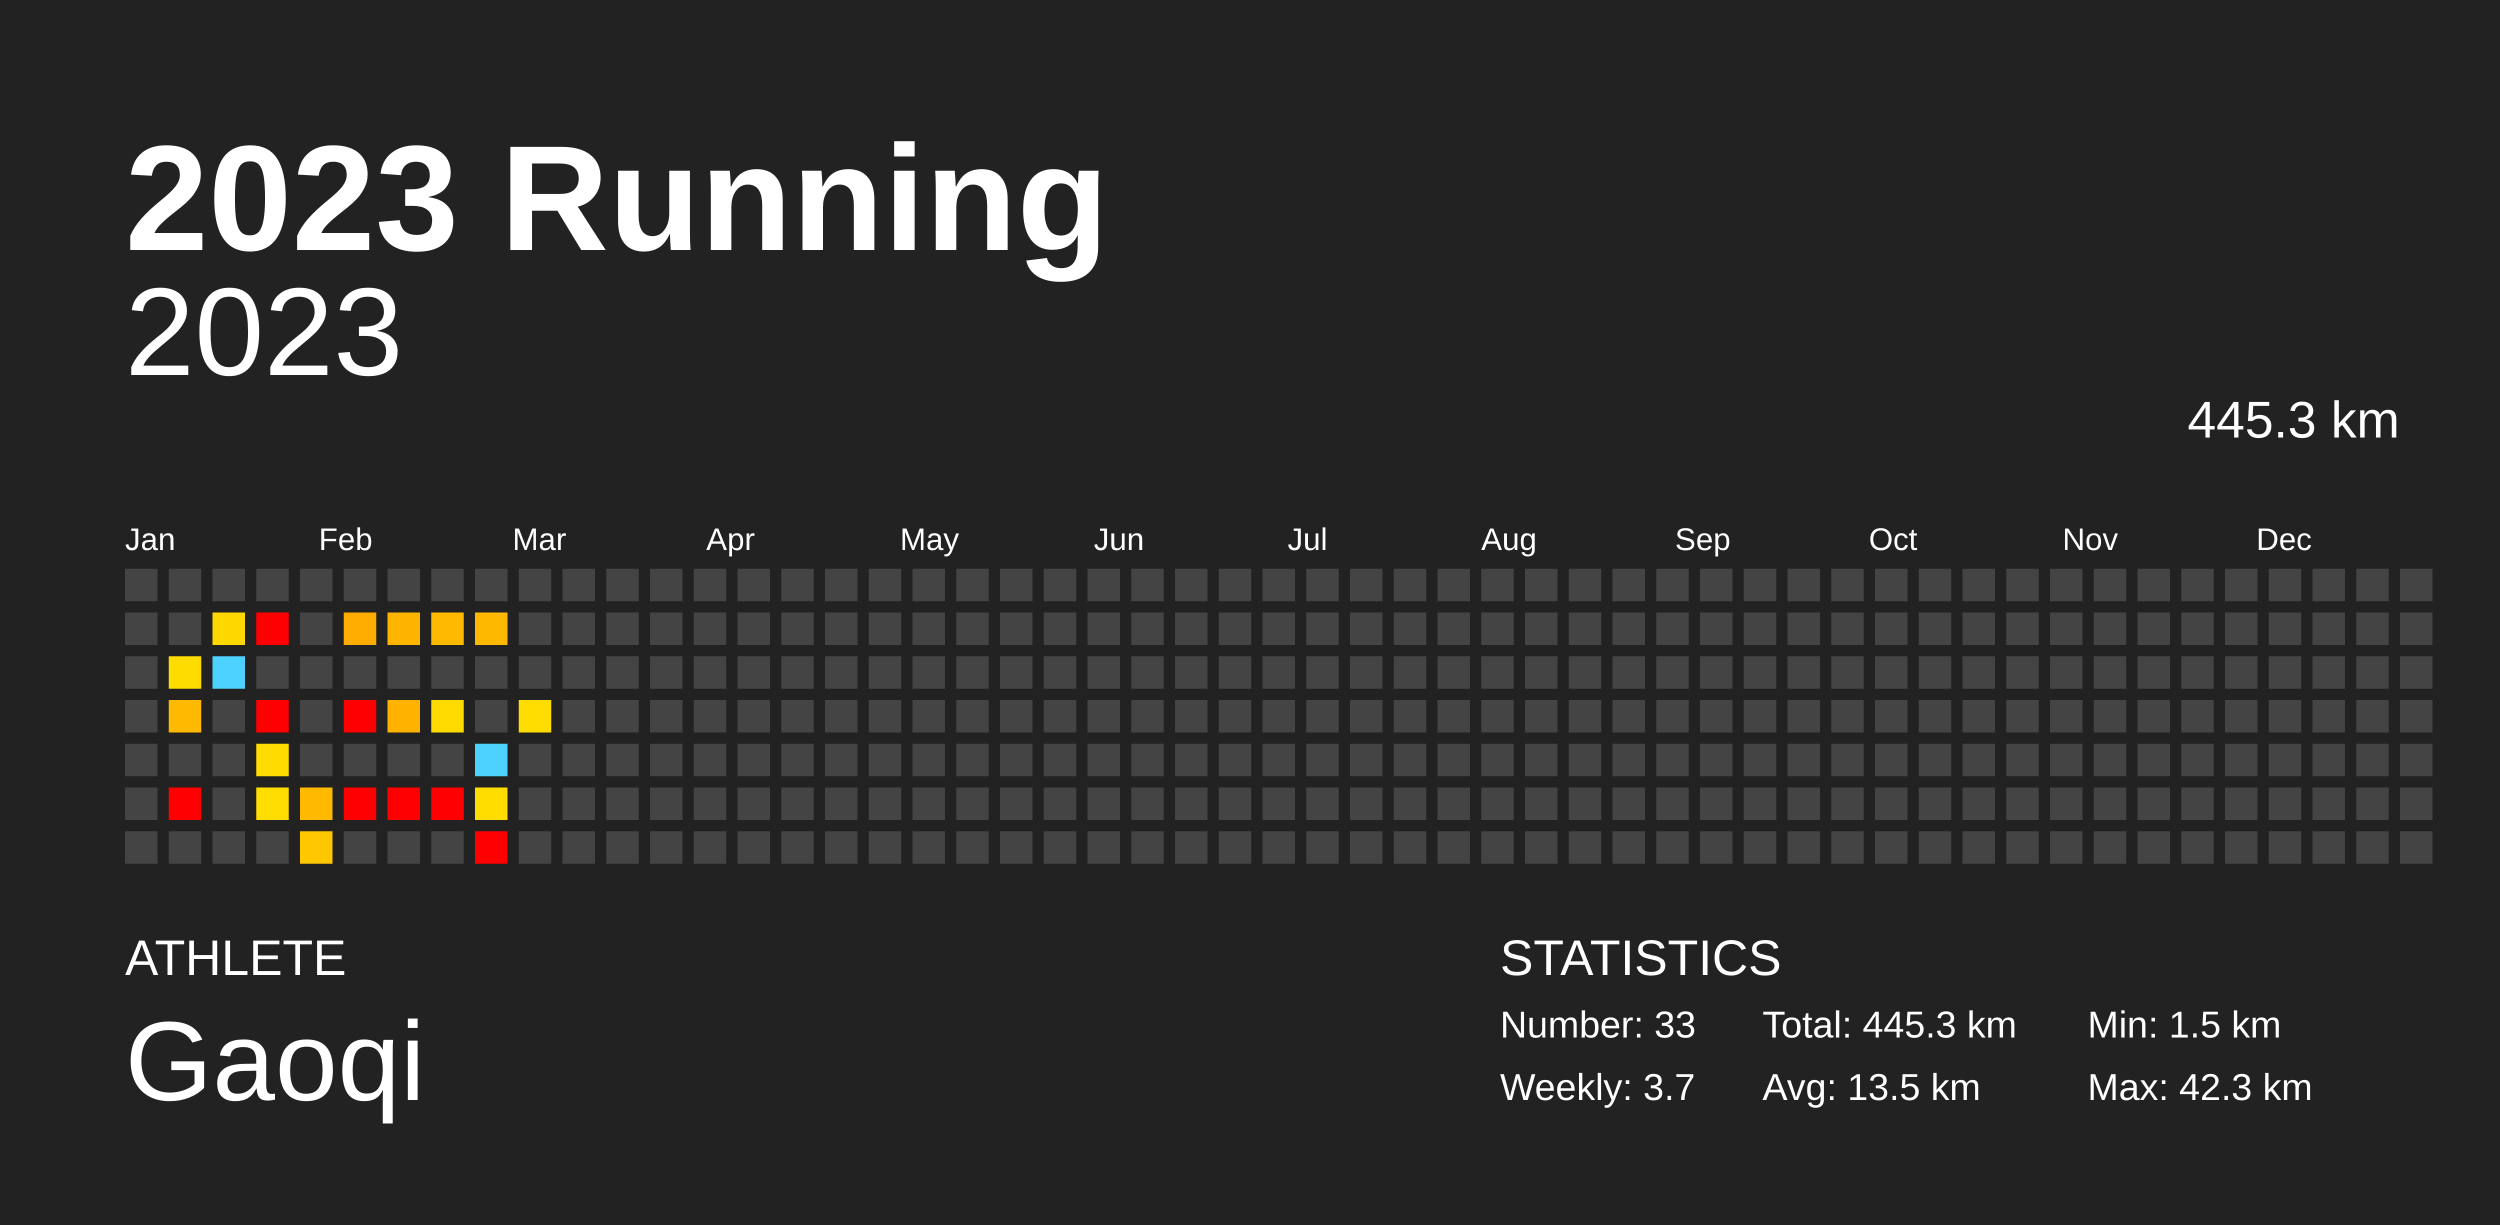
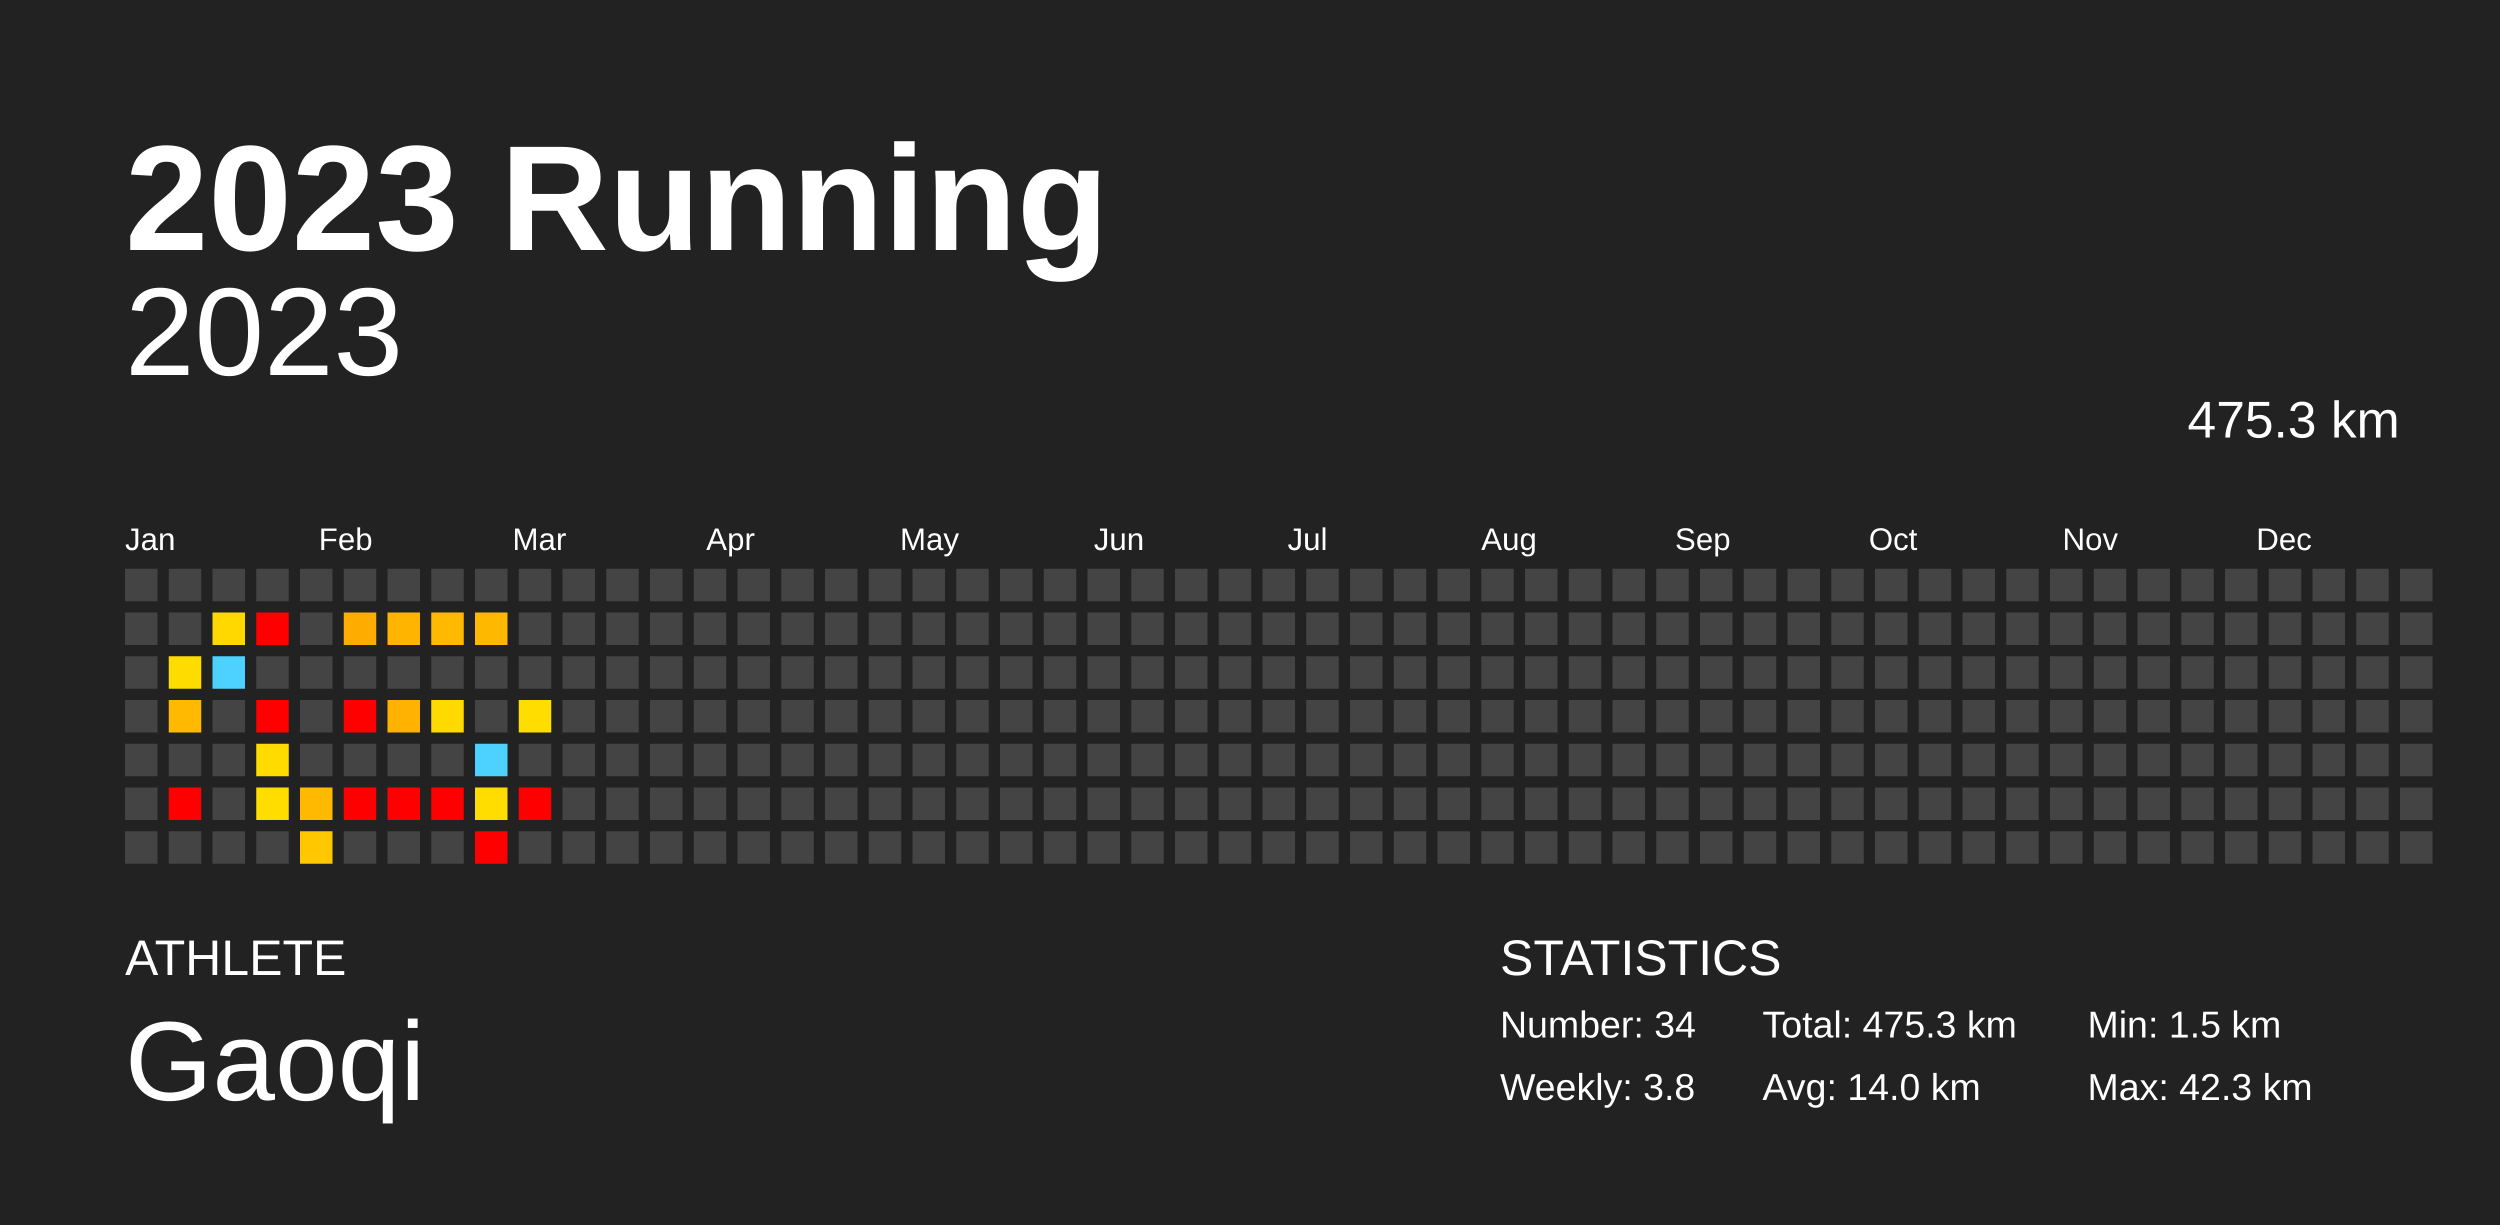
<svg xmlns="http://www.w3.org/2000/svg" baseProfile="full" height="98mm" version="1.1" viewBox="0,0,200,98" width="200mm">
  <defs />
  <rect fill="#222222" height="98" width="200" x="0" y="0" />
  <text fill="#FFFFFF" style="font-size:12px; font-family:Arial; font-weight:bold;" x="10" y="20">2023 Running</text>
  <text fill="#FFFFFF" style="font-size:4px; font-family:Arial" x="10" y="78">ATHLETE</text>
  <text fill="#FFFFFF" style="font-size:9px; font-family:Arial" x="10" y="88">Gaoqi</text>
  <text fill="#FFFFFF" style="font-size:4px; font-family:Arial" x="120" y="78">STATISTICS</text>
-   <text fill="#FFFFFF" style="font-size:3px; font-family:Arial" x="120" y="83">Number: 33</text>
-   <text fill="#FFFFFF" style="font-size:3px; font-family:Arial" x="120" y="88">Weekly: 3.7</text>
-   <text fill="#FFFFFF" style="font-size:3px; font-family:Arial" x="141" y="83">Total: 445.3 km</text>
-   <text fill="#FFFFFF" style="font-size:3px; font-family:Arial" x="141" y="88">Avg: 13.5 km</text>
+   <text fill="#FFFFFF" style="font-size:3px; font-family:Arial" x="120" y="83">Number: 34</text>
+   <text fill="#FFFFFF" style="font-size:3px; font-family:Arial" x="120" y="88">Weekly: 3.8</text>
+   <text fill="#FFFFFF" style="font-size:3px; font-family:Arial" x="141" y="83">Total: 475.3 km</text>
+   <text fill="#FFFFFF" style="font-size:3px; font-family:Arial" x="141" y="88">Avg: 14.0 km</text>
  <text fill="#FFFFFF" style="font-size:3px; font-family:Arial" x="167" y="83">Min: 1.5 km</text>
  <text fill="#FFFFFF" style="font-size:3px; font-family:Arial" x="167" y="88">Max: 42.3 km</text>
  <text alignment-baseline="hanging" fill="#FFFFFF" style="font-size:10.0px; font-family:Arial;" x="10" y="30">2023</text>
-   <text alignment-baseline="hanging" fill="#FFFFFF" style="font-size:4.125px; font-family:Arial;" x="175" y="35">445.3 km</text>
+   <text alignment-baseline="hanging" fill="#FFFFFF" style="font-size:4.125px; font-family:Arial;" x="175" y="35">475.3 km</text>
  <text fill="#FFFFFF" style="font-size:2.5px; font-family:Arial" x="10.0" y="44">Jan</text>
  <text fill="#FFFFFF" style="font-size:2.5px; font-family:Arial" x="25.5" y="44">Feb</text>
  <text fill="#FFFFFF" style="font-size:2.5px; font-family:Arial" x="41.0" y="44">Mar</text>
  <text fill="#FFFFFF" style="font-size:2.5px; font-family:Arial" x="56.5" y="44">Apr</text>
  <text fill="#FFFFFF" style="font-size:2.5px; font-family:Arial" x="72.0" y="44">May</text>
  <text fill="#FFFFFF" style="font-size:2.5px; font-family:Arial" x="87.5" y="44">Jun</text>
  <text fill="#FFFFFF" style="font-size:2.5px; font-family:Arial" x="103.0" y="44">Jul</text>
  <text fill="#FFFFFF" style="font-size:2.5px; font-family:Arial" x="118.5" y="44">Aug</text>
  <text fill="#FFFFFF" style="font-size:2.5px; font-family:Arial" x="134.0" y="44">Sep</text>
  <text fill="#FFFFFF" style="font-size:2.5px; font-family:Arial" x="149.5" y="44">Oct</text>
  <text fill="#FFFFFF" style="font-size:2.5px; font-family:Arial" x="165.0" y="44">Nov</text>
  <text fill="#FFFFFF" style="font-size:2.5px; font-family:Arial" x="180.5" y="44">Dec</text>
  <rect fill="#444444" height="2.6" width="2.6" x="10.0" y="45.5" />
  <rect fill="#444444" height="2.6" width="2.6" x="10.0" y="49.0" />
  <rect fill="#444444" height="2.6" width="2.6" x="10.0" y="52.5" />
  <rect fill="#444444" height="2.6" width="2.6" x="10.0" y="56.0" />
  <rect fill="#444444" height="2.6" width="2.6" x="10.0" y="59.5" />
  <rect fill="#444444" height="2.6" width="2.6" x="10.0" y="63.0" />
  <rect fill="#444444" height="2.6" width="2.6" x="10.0" y="66.5" />
  <rect fill="#444444" height="2.6" width="2.6" x="13.5" y="45.5" />
  <rect fill="#444444" height="2.6" width="2.6" x="13.5" y="49.0" />
  <rect fill="#ffdc00" height="2.6" width="2.6" x="13.5" y="52.5" />
  <rect fill="#ffb900" height="2.6" width="2.6" x="13.5" y="56.0" />
  <rect fill="#444444" height="2.6" width="2.6" x="13.5" y="59.5" />
  <rect fill="red" height="2.6" width="2.6" x="13.5" y="63.0" />
  <rect fill="#444444" height="2.6" width="2.6" x="13.5" y="66.5" />
  <rect fill="#444444" height="2.6" width="2.6" x="17.0" y="45.5" />
  <rect fill="#ffd800" height="2.6" width="2.6" x="17.0" y="49.0" />
  <rect fill="#4dd2ff" height="2.6" width="2.6" x="17.0" y="52.5" />
  <rect fill="#444444" height="2.6" width="2.6" x="17.0" y="56.0" />
  <rect fill="#444444" height="2.6" width="2.6" x="17.0" y="59.5" />
  <rect fill="#444444" height="2.6" width="2.6" x="17.0" y="63.0" />
  <rect fill="#444444" height="2.6" width="2.6" x="17.0" y="66.5" />
  <rect fill="#444444" height="2.6" width="2.6" x="20.5" y="45.5" />
  <rect fill="red" height="2.6" width="2.6" x="20.5" y="49.0" />
  <rect fill="#444444" height="2.6" width="2.6" x="20.5" y="52.5" />
  <rect fill="red" height="2.6" width="2.6" x="20.5" y="56.0" />
  <rect fill="#ffdb00" height="2.6" width="2.6" x="20.5" y="59.5" />
  <rect fill="#ffdd00" height="2.6" width="2.6" x="20.5" y="63.0" />
  <rect fill="#444444" height="2.6" width="2.6" x="20.5" y="66.5" />
  <rect fill="#444444" height="2.6" width="2.6" x="24.0" y="45.5" />
  <rect fill="#444444" height="2.6" width="2.6" x="24.0" y="49.0" />
  <rect fill="#444444" height="2.6" width="2.6" x="24.0" y="52.5" />
  <rect fill="#444444" height="2.6" width="2.6" x="24.0" y="56.0" />
  <rect fill="#444444" height="2.6" width="2.6" x="24.0" y="59.5" />
  <rect fill="#ffba00" height="2.6" width="2.6" x="24.0" y="63.0" />
  <rect fill="#ffc700" height="2.6" width="2.6" x="24.0" y="66.5" />
  <rect fill="#444444" height="2.6" width="2.6" x="27.5" y="45.5" />
  <rect fill="#ffac00" height="2.6" width="2.6" x="27.5" y="49.0" />
  <rect fill="#444444" height="2.6" width="2.6" x="27.5" y="52.5" />
  <rect fill="red" height="2.6" width="2.6" x="27.5" y="56.0" />
  <rect fill="#444444" height="2.6" width="2.6" x="27.5" y="59.5" />
  <rect fill="red" height="2.6" width="2.6" x="27.5" y="63.0" />
  <rect fill="#444444" height="2.6" width="2.6" x="27.5" y="66.5" />
  <rect fill="#444444" height="2.6" width="2.6" x="31.0" y="45.5" />
  <rect fill="#ffb400" height="2.6" width="2.6" x="31.0" y="49.0" />
  <rect fill="#444444" height="2.6" width="2.6" x="31.0" y="52.5" />
  <rect fill="#ffb300" height="2.6" width="2.6" x="31.0" y="56.0" />
  <rect fill="#444444" height="2.6" width="2.6" x="31.0" y="59.5" />
  <rect fill="red" height="2.6" width="2.6" x="31.0" y="63.0" />
  <rect fill="#444444" height="2.6" width="2.6" x="31.0" y="66.5" />
  <rect fill="#444444" height="2.6" width="2.6" x="34.5" y="45.5" />
  <rect fill="#ffba00" height="2.6" width="2.6" x="34.5" y="49.0" />
  <rect fill="#444444" height="2.6" width="2.6" x="34.5" y="52.5" />
  <rect fill="#ffda00" height="2.6" width="2.6" x="34.5" y="56.0" />
  <rect fill="#444444" height="2.6" width="2.6" x="34.5" y="59.5" />
  <rect fill="red" height="2.6" width="2.6" x="34.5" y="63.0" />
  <rect fill="#444444" height="2.6" width="2.6" x="34.5" y="66.5" />
  <rect fill="#444444" height="2.6" width="2.6" x="38.0" y="45.5" />
  <rect fill="#ffb800" height="2.6" width="2.6" x="38.0" y="49.0" />
  <rect fill="#444444" height="2.6" width="2.6" x="38.0" y="52.5" />
  <rect fill="#444444" height="2.6" width="2.6" x="38.0" y="56.0" />
  <rect fill="#4dd2ff" height="2.6" width="2.6" x="38.0" y="59.5" />
  <rect fill="#ffdd00" height="2.6" width="2.6" x="38.0" y="63.0" />
  <rect fill="red" height="2.6" width="2.6" x="38.0" y="66.5" />
  <rect fill="#444444" height="2.6" width="2.6" x="41.5" y="45.5" />
  <rect fill="#444444" height="2.6" width="2.6" x="41.5" y="49.0" />
  <rect fill="#444444" height="2.6" width="2.6" x="41.5" y="52.5" />
  <rect fill="#ffdd00" height="2.6" width="2.6" x="41.5" y="56.0" />
  <rect fill="#444444" height="2.6" width="2.6" x="41.5" y="59.5" />
-   <rect fill="#444444" height="2.6" width="2.6" x="41.5" y="63.0" />
+   <rect fill="red" height="2.6" width="2.6" x="41.5" y="63.0" />
  <rect fill="#444444" height="2.6" width="2.6" x="41.5" y="66.5" />
  <rect fill="#444444" height="2.6" width="2.6" x="45.0" y="45.5" />
  <rect fill="#444444" height="2.6" width="2.6" x="45.0" y="49.0" />
  <rect fill="#444444" height="2.6" width="2.6" x="45.0" y="52.5" />
  <rect fill="#444444" height="2.6" width="2.6" x="45.0" y="56.0" />
  <rect fill="#444444" height="2.6" width="2.6" x="45.0" y="59.5" />
  <rect fill="#444444" height="2.6" width="2.6" x="45.0" y="63.0" />
  <rect fill="#444444" height="2.6" width="2.6" x="45.0" y="66.5" />
  <rect fill="#444444" height="2.6" width="2.6" x="48.5" y="45.5" />
  <rect fill="#444444" height="2.6" width="2.6" x="48.5" y="49.0" />
  <rect fill="#444444" height="2.6" width="2.6" x="48.5" y="52.5" />
  <rect fill="#444444" height="2.6" width="2.6" x="48.5" y="56.0" />
  <rect fill="#444444" height="2.6" width="2.6" x="48.5" y="59.5" />
  <rect fill="#444444" height="2.6" width="2.6" x="48.5" y="63.0" />
  <rect fill="#444444" height="2.6" width="2.6" x="48.5" y="66.5" />
  <rect fill="#444444" height="2.6" width="2.6" x="52.0" y="45.5" />
  <rect fill="#444444" height="2.6" width="2.6" x="52.0" y="49.0" />
  <rect fill="#444444" height="2.6" width="2.6" x="52.0" y="52.5" />
  <rect fill="#444444" height="2.6" width="2.6" x="52.0" y="56.0" />
  <rect fill="#444444" height="2.6" width="2.6" x="52.0" y="59.5" />
  <rect fill="#444444" height="2.6" width="2.6" x="52.0" y="63.0" />
  <rect fill="#444444" height="2.6" width="2.6" x="52.0" y="66.5" />
  <rect fill="#444444" height="2.6" width="2.6" x="55.5" y="45.5" />
  <rect fill="#444444" height="2.6" width="2.6" x="55.5" y="49.0" />
  <rect fill="#444444" height="2.6" width="2.6" x="55.5" y="52.5" />
  <rect fill="#444444" height="2.6" width="2.6" x="55.5" y="56.0" />
  <rect fill="#444444" height="2.6" width="2.6" x="55.5" y="59.5" />
  <rect fill="#444444" height="2.6" width="2.6" x="55.5" y="63.0" />
  <rect fill="#444444" height="2.6" width="2.6" x="55.5" y="66.5" />
  <rect fill="#444444" height="2.6" width="2.6" x="59.0" y="45.5" />
  <rect fill="#444444" height="2.6" width="2.6" x="59.0" y="49.0" />
  <rect fill="#444444" height="2.6" width="2.6" x="59.0" y="52.5" />
  <rect fill="#444444" height="2.6" width="2.6" x="59.0" y="56.0" />
  <rect fill="#444444" height="2.6" width="2.6" x="59.0" y="59.5" />
  <rect fill="#444444" height="2.6" width="2.6" x="59.0" y="63.0" />
  <rect fill="#444444" height="2.6" width="2.6" x="59.0" y="66.5" />
  <rect fill="#444444" height="2.6" width="2.6" x="62.5" y="45.5" />
  <rect fill="#444444" height="2.6" width="2.6" x="62.5" y="49.0" />
  <rect fill="#444444" height="2.6" width="2.6" x="62.5" y="52.5" />
  <rect fill="#444444" height="2.6" width="2.6" x="62.5" y="56.0" />
  <rect fill="#444444" height="2.6" width="2.6" x="62.5" y="59.5" />
  <rect fill="#444444" height="2.6" width="2.6" x="62.5" y="63.0" />
  <rect fill="#444444" height="2.6" width="2.6" x="62.5" y="66.5" />
  <rect fill="#444444" height="2.6" width="2.6" x="66.0" y="45.5" />
  <rect fill="#444444" height="2.6" width="2.6" x="66.0" y="49.0" />
  <rect fill="#444444" height="2.6" width="2.6" x="66.0" y="52.5" />
  <rect fill="#444444" height="2.6" width="2.6" x="66.0" y="56.0" />
  <rect fill="#444444" height="2.6" width="2.6" x="66.0" y="59.5" />
  <rect fill="#444444" height="2.6" width="2.6" x="66.0" y="63.0" />
  <rect fill="#444444" height="2.6" width="2.6" x="66.0" y="66.5" />
  <rect fill="#444444" height="2.6" width="2.6" x="69.5" y="45.5" />
  <rect fill="#444444" height="2.6" width="2.6" x="69.5" y="49.0" />
  <rect fill="#444444" height="2.6" width="2.6" x="69.5" y="52.5" />
  <rect fill="#444444" height="2.6" width="2.6" x="69.5" y="56.0" />
  <rect fill="#444444" height="2.6" width="2.6" x="69.5" y="59.5" />
  <rect fill="#444444" height="2.6" width="2.6" x="69.5" y="63.0" />
  <rect fill="#444444" height="2.6" width="2.6" x="69.5" y="66.5" />
  <rect fill="#444444" height="2.6" width="2.6" x="73.0" y="45.5" />
  <rect fill="#444444" height="2.6" width="2.6" x="73.0" y="49.0" />
  <rect fill="#444444" height="2.6" width="2.6" x="73.0" y="52.5" />
  <rect fill="#444444" height="2.6" width="2.6" x="73.0" y="56.0" />
  <rect fill="#444444" height="2.6" width="2.6" x="73.0" y="59.5" />
  <rect fill="#444444" height="2.6" width="2.6" x="73.0" y="63.0" />
  <rect fill="#444444" height="2.6" width="2.6" x="73.0" y="66.5" />
  <rect fill="#444444" height="2.6" width="2.6" x="76.5" y="45.5" />
  <rect fill="#444444" height="2.6" width="2.6" x="76.5" y="49.0" />
  <rect fill="#444444" height="2.6" width="2.6" x="76.5" y="52.5" />
  <rect fill="#444444" height="2.6" width="2.6" x="76.5" y="56.0" />
  <rect fill="#444444" height="2.6" width="2.6" x="76.5" y="59.5" />
  <rect fill="#444444" height="2.6" width="2.6" x="76.5" y="63.0" />
  <rect fill="#444444" height="2.6" width="2.6" x="76.5" y="66.5" />
  <rect fill="#444444" height="2.6" width="2.6" x="80.0" y="45.5" />
  <rect fill="#444444" height="2.6" width="2.6" x="80.0" y="49.0" />
  <rect fill="#444444" height="2.6" width="2.6" x="80.0" y="52.5" />
  <rect fill="#444444" height="2.6" width="2.6" x="80.0" y="56.0" />
  <rect fill="#444444" height="2.6" width="2.6" x="80.0" y="59.5" />
  <rect fill="#444444" height="2.6" width="2.6" x="80.0" y="63.0" />
  <rect fill="#444444" height="2.6" width="2.6" x="80.0" y="66.5" />
  <rect fill="#444444" height="2.6" width="2.6" x="83.5" y="45.5" />
  <rect fill="#444444" height="2.6" width="2.6" x="83.5" y="49.0" />
  <rect fill="#444444" height="2.6" width="2.6" x="83.5" y="52.5" />
  <rect fill="#444444" height="2.6" width="2.6" x="83.5" y="56.0" />
  <rect fill="#444444" height="2.6" width="2.6" x="83.5" y="59.5" />
  <rect fill="#444444" height="2.6" width="2.6" x="83.5" y="63.0" />
  <rect fill="#444444" height="2.6" width="2.6" x="83.5" y="66.5" />
  <rect fill="#444444" height="2.6" width="2.6" x="87.0" y="45.5" />
  <rect fill="#444444" height="2.6" width="2.6" x="87.0" y="49.0" />
  <rect fill="#444444" height="2.6" width="2.6" x="87.0" y="52.5" />
  <rect fill="#444444" height="2.6" width="2.6" x="87.0" y="56.0" />
  <rect fill="#444444" height="2.6" width="2.6" x="87.0" y="59.5" />
  <rect fill="#444444" height="2.6" width="2.6" x="87.0" y="63.0" />
  <rect fill="#444444" height="2.6" width="2.6" x="87.0" y="66.5" />
  <rect fill="#444444" height="2.6" width="2.6" x="90.5" y="45.5" />
  <rect fill="#444444" height="2.6" width="2.6" x="90.5" y="49.0" />
  <rect fill="#444444" height="2.6" width="2.6" x="90.5" y="52.5" />
  <rect fill="#444444" height="2.6" width="2.6" x="90.5" y="56.0" />
  <rect fill="#444444" height="2.6" width="2.6" x="90.5" y="59.5" />
  <rect fill="#444444" height="2.6" width="2.6" x="90.5" y="63.0" />
  <rect fill="#444444" height="2.6" width="2.6" x="90.5" y="66.5" />
  <rect fill="#444444" height="2.6" width="2.6" x="94.0" y="45.5" />
  <rect fill="#444444" height="2.6" width="2.6" x="94.0" y="49.0" />
  <rect fill="#444444" height="2.6" width="2.6" x="94.0" y="52.5" />
  <rect fill="#444444" height="2.6" width="2.6" x="94.0" y="56.0" />
  <rect fill="#444444" height="2.6" width="2.6" x="94.0" y="59.5" />
  <rect fill="#444444" height="2.6" width="2.6" x="94.0" y="63.0" />
  <rect fill="#444444" height="2.6" width="2.6" x="94.0" y="66.5" />
  <rect fill="#444444" height="2.6" width="2.6" x="97.5" y="45.5" />
  <rect fill="#444444" height="2.6" width="2.6" x="97.5" y="49.0" />
  <rect fill="#444444" height="2.6" width="2.6" x="97.5" y="52.5" />
  <rect fill="#444444" height="2.6" width="2.6" x="97.5" y="56.0" />
  <rect fill="#444444" height="2.6" width="2.6" x="97.5" y="59.5" />
  <rect fill="#444444" height="2.6" width="2.6" x="97.5" y="63.0" />
  <rect fill="#444444" height="2.6" width="2.6" x="97.5" y="66.5" />
  <rect fill="#444444" height="2.6" width="2.6" x="101.0" y="45.5" />
  <rect fill="#444444" height="2.6" width="2.6" x="101.0" y="49.0" />
  <rect fill="#444444" height="2.6" width="2.6" x="101.0" y="52.5" />
  <rect fill="#444444" height="2.6" width="2.6" x="101.0" y="56.0" />
  <rect fill="#444444" height="2.6" width="2.6" x="101.0" y="59.5" />
  <rect fill="#444444" height="2.6" width="2.6" x="101.0" y="63.0" />
  <rect fill="#444444" height="2.6" width="2.6" x="101.0" y="66.5" />
  <rect fill="#444444" height="2.6" width="2.6" x="104.5" y="45.5" />
  <rect fill="#444444" height="2.6" width="2.6" x="104.5" y="49.0" />
  <rect fill="#444444" height="2.6" width="2.6" x="104.5" y="52.5" />
  <rect fill="#444444" height="2.6" width="2.6" x="104.5" y="56.0" />
  <rect fill="#444444" height="2.6" width="2.6" x="104.5" y="59.5" />
  <rect fill="#444444" height="2.6" width="2.6" x="104.5" y="63.0" />
  <rect fill="#444444" height="2.6" width="2.6" x="104.5" y="66.5" />
  <rect fill="#444444" height="2.6" width="2.6" x="108.0" y="45.5" />
  <rect fill="#444444" height="2.6" width="2.6" x="108.0" y="49.0" />
  <rect fill="#444444" height="2.6" width="2.6" x="108.0" y="52.5" />
  <rect fill="#444444" height="2.6" width="2.6" x="108.0" y="56.0" />
  <rect fill="#444444" height="2.6" width="2.6" x="108.0" y="59.5" />
  <rect fill="#444444" height="2.6" width="2.6" x="108.0" y="63.0" />
  <rect fill="#444444" height="2.6" width="2.6" x="108.0" y="66.5" />
  <rect fill="#444444" height="2.6" width="2.6" x="111.5" y="45.5" />
  <rect fill="#444444" height="2.6" width="2.6" x="111.5" y="49.0" />
  <rect fill="#444444" height="2.6" width="2.6" x="111.5" y="52.5" />
  <rect fill="#444444" height="2.6" width="2.6" x="111.5" y="56.0" />
  <rect fill="#444444" height="2.6" width="2.6" x="111.5" y="59.5" />
  <rect fill="#444444" height="2.6" width="2.6" x="111.5" y="63.0" />
  <rect fill="#444444" height="2.6" width="2.6" x="111.5" y="66.5" />
  <rect fill="#444444" height="2.6" width="2.6" x="115.0" y="45.5" />
  <rect fill="#444444" height="2.6" width="2.6" x="115.0" y="49.0" />
  <rect fill="#444444" height="2.6" width="2.6" x="115.0" y="52.5" />
  <rect fill="#444444" height="2.6" width="2.6" x="115.0" y="56.0" />
  <rect fill="#444444" height="2.6" width="2.6" x="115.0" y="59.5" />
  <rect fill="#444444" height="2.6" width="2.6" x="115.0" y="63.0" />
  <rect fill="#444444" height="2.6" width="2.6" x="115.0" y="66.5" />
  <rect fill="#444444" height="2.6" width="2.6" x="118.5" y="45.5" />
  <rect fill="#444444" height="2.6" width="2.6" x="118.5" y="49.0" />
  <rect fill="#444444" height="2.6" width="2.6" x="118.5" y="52.5" />
  <rect fill="#444444" height="2.6" width="2.6" x="118.5" y="56.0" />
  <rect fill="#444444" height="2.6" width="2.6" x="118.5" y="59.5" />
  <rect fill="#444444" height="2.6" width="2.6" x="118.5" y="63.0" />
  <rect fill="#444444" height="2.6" width="2.6" x="118.5" y="66.5" />
  <rect fill="#444444" height="2.6" width="2.6" x="122.0" y="45.5" />
  <rect fill="#444444" height="2.6" width="2.6" x="122.0" y="49.0" />
  <rect fill="#444444" height="2.6" width="2.6" x="122.0" y="52.5" />
  <rect fill="#444444" height="2.6" width="2.6" x="122.0" y="56.0" />
  <rect fill="#444444" height="2.6" width="2.6" x="122.0" y="59.5" />
  <rect fill="#444444" height="2.6" width="2.6" x="122.0" y="63.0" />
  <rect fill="#444444" height="2.6" width="2.6" x="122.0" y="66.5" />
  <rect fill="#444444" height="2.6" width="2.6" x="125.5" y="45.5" />
  <rect fill="#444444" height="2.6" width="2.6" x="125.5" y="49.0" />
  <rect fill="#444444" height="2.6" width="2.6" x="125.5" y="52.5" />
  <rect fill="#444444" height="2.6" width="2.6" x="125.5" y="56.0" />
  <rect fill="#444444" height="2.6" width="2.6" x="125.5" y="59.5" />
  <rect fill="#444444" height="2.6" width="2.6" x="125.5" y="63.0" />
  <rect fill="#444444" height="2.6" width="2.6" x="125.5" y="66.5" />
  <rect fill="#444444" height="2.6" width="2.6" x="129.0" y="45.5" />
  <rect fill="#444444" height="2.6" width="2.6" x="129.0" y="49.0" />
  <rect fill="#444444" height="2.6" width="2.6" x="129.0" y="52.5" />
  <rect fill="#444444" height="2.6" width="2.6" x="129.0" y="56.0" />
  <rect fill="#444444" height="2.6" width="2.6" x="129.0" y="59.5" />
  <rect fill="#444444" height="2.6" width="2.6" x="129.0" y="63.0" />
  <rect fill="#444444" height="2.6" width="2.6" x="129.0" y="66.5" />
  <rect fill="#444444" height="2.6" width="2.6" x="132.5" y="45.5" />
  <rect fill="#444444" height="2.6" width="2.6" x="132.5" y="49.0" />
  <rect fill="#444444" height="2.6" width="2.6" x="132.5" y="52.5" />
  <rect fill="#444444" height="2.6" width="2.6" x="132.5" y="56.0" />
  <rect fill="#444444" height="2.6" width="2.6" x="132.5" y="59.5" />
  <rect fill="#444444" height="2.6" width="2.6" x="132.5" y="63.0" />
  <rect fill="#444444" height="2.6" width="2.6" x="132.5" y="66.5" />
  <rect fill="#444444" height="2.6" width="2.6" x="136.0" y="45.5" />
  <rect fill="#444444" height="2.6" width="2.6" x="136.0" y="49.0" />
  <rect fill="#444444" height="2.6" width="2.6" x="136.0" y="52.5" />
  <rect fill="#444444" height="2.6" width="2.6" x="136.0" y="56.0" />
  <rect fill="#444444" height="2.6" width="2.6" x="136.0" y="59.5" />
  <rect fill="#444444" height="2.6" width="2.6" x="136.0" y="63.0" />
  <rect fill="#444444" height="2.6" width="2.6" x="136.0" y="66.5" />
  <rect fill="#444444" height="2.6" width="2.6" x="139.5" y="45.5" />
  <rect fill="#444444" height="2.6" width="2.6" x="139.5" y="49.0" />
  <rect fill="#444444" height="2.6" width="2.6" x="139.5" y="52.5" />
  <rect fill="#444444" height="2.6" width="2.6" x="139.5" y="56.0" />
  <rect fill="#444444" height="2.6" width="2.6" x="139.5" y="59.5" />
  <rect fill="#444444" height="2.6" width="2.6" x="139.5" y="63.0" />
  <rect fill="#444444" height="2.6" width="2.6" x="139.5" y="66.5" />
  <rect fill="#444444" height="2.6" width="2.6" x="143.0" y="45.5" />
  <rect fill="#444444" height="2.6" width="2.6" x="143.0" y="49.0" />
  <rect fill="#444444" height="2.6" width="2.6" x="143.0" y="52.5" />
  <rect fill="#444444" height="2.6" width="2.6" x="143.0" y="56.0" />
  <rect fill="#444444" height="2.6" width="2.6" x="143.0" y="59.5" />
  <rect fill="#444444" height="2.6" width="2.6" x="143.0" y="63.0" />
  <rect fill="#444444" height="2.6" width="2.6" x="143.0" y="66.5" />
  <rect fill="#444444" height="2.6" width="2.6" x="146.5" y="45.5" />
  <rect fill="#444444" height="2.6" width="2.6" x="146.5" y="49.0" />
  <rect fill="#444444" height="2.6" width="2.6" x="146.5" y="52.5" />
  <rect fill="#444444" height="2.6" width="2.6" x="146.5" y="56.0" />
  <rect fill="#444444" height="2.6" width="2.6" x="146.5" y="59.5" />
  <rect fill="#444444" height="2.6" width="2.6" x="146.5" y="63.0" />
  <rect fill="#444444" height="2.6" width="2.6" x="146.5" y="66.5" />
  <rect fill="#444444" height="2.6" width="2.6" x="150.0" y="45.5" />
  <rect fill="#444444" height="2.6" width="2.6" x="150.0" y="49.0" />
  <rect fill="#444444" height="2.6" width="2.6" x="150.0" y="52.5" />
  <rect fill="#444444" height="2.6" width="2.6" x="150.0" y="56.0" />
  <rect fill="#444444" height="2.6" width="2.6" x="150.0" y="59.5" />
  <rect fill="#444444" height="2.6" width="2.6" x="150.0" y="63.0" />
  <rect fill="#444444" height="2.6" width="2.6" x="150.0" y="66.5" />
  <rect fill="#444444" height="2.6" width="2.6" x="153.5" y="45.5" />
  <rect fill="#444444" height="2.6" width="2.6" x="153.5" y="49.0" />
  <rect fill="#444444" height="2.6" width="2.6" x="153.5" y="52.5" />
  <rect fill="#444444" height="2.6" width="2.6" x="153.5" y="56.0" />
  <rect fill="#444444" height="2.6" width="2.6" x="153.5" y="59.5" />
  <rect fill="#444444" height="2.6" width="2.6" x="153.5" y="63.0" />
  <rect fill="#444444" height="2.6" width="2.6" x="153.5" y="66.5" />
  <rect fill="#444444" height="2.6" width="2.6" x="157.0" y="45.5" />
  <rect fill="#444444" height="2.6" width="2.6" x="157.0" y="49.0" />
  <rect fill="#444444" height="2.6" width="2.6" x="157.0" y="52.5" />
  <rect fill="#444444" height="2.6" width="2.6" x="157.0" y="56.0" />
  <rect fill="#444444" height="2.6" width="2.6" x="157.0" y="59.5" />
  <rect fill="#444444" height="2.6" width="2.6" x="157.0" y="63.0" />
  <rect fill="#444444" height="2.6" width="2.6" x="157.0" y="66.5" />
  <rect fill="#444444" height="2.6" width="2.6" x="160.5" y="45.5" />
  <rect fill="#444444" height="2.6" width="2.6" x="160.5" y="49.0" />
  <rect fill="#444444" height="2.6" width="2.6" x="160.5" y="52.5" />
  <rect fill="#444444" height="2.6" width="2.6" x="160.5" y="56.0" />
  <rect fill="#444444" height="2.6" width="2.6" x="160.5" y="59.5" />
  <rect fill="#444444" height="2.6" width="2.6" x="160.5" y="63.0" />
  <rect fill="#444444" height="2.6" width="2.6" x="160.5" y="66.5" />
  <rect fill="#444444" height="2.6" width="2.6" x="164.0" y="45.5" />
  <rect fill="#444444" height="2.6" width="2.6" x="164.0" y="49.0" />
  <rect fill="#444444" height="2.6" width="2.6" x="164.0" y="52.5" />
  <rect fill="#444444" height="2.6" width="2.6" x="164.0" y="56.0" />
  <rect fill="#444444" height="2.6" width="2.6" x="164.0" y="59.5" />
  <rect fill="#444444" height="2.6" width="2.6" x="164.0" y="63.0" />
  <rect fill="#444444" height="2.6" width="2.6" x="164.0" y="66.5" />
  <rect fill="#444444" height="2.6" width="2.6" x="167.5" y="45.5" />
  <rect fill="#444444" height="2.6" width="2.6" x="167.5" y="49.0" />
  <rect fill="#444444" height="2.6" width="2.6" x="167.5" y="52.5" />
  <rect fill="#444444" height="2.6" width="2.6" x="167.5" y="56.0" />
  <rect fill="#444444" height="2.6" width="2.6" x="167.5" y="59.5" />
  <rect fill="#444444" height="2.6" width="2.6" x="167.5" y="63.0" />
  <rect fill="#444444" height="2.6" width="2.6" x="167.5" y="66.5" />
  <rect fill="#444444" height="2.6" width="2.6" x="171.0" y="45.5" />
  <rect fill="#444444" height="2.6" width="2.6" x="171.0" y="49.0" />
  <rect fill="#444444" height="2.6" width="2.6" x="171.0" y="52.5" />
  <rect fill="#444444" height="2.6" width="2.6" x="171.0" y="56.0" />
  <rect fill="#444444" height="2.6" width="2.6" x="171.0" y="59.5" />
  <rect fill="#444444" height="2.6" width="2.6" x="171.0" y="63.0" />
  <rect fill="#444444" height="2.6" width="2.6" x="171.0" y="66.5" />
  <rect fill="#444444" height="2.6" width="2.6" x="174.5" y="45.5" />
  <rect fill="#444444" height="2.6" width="2.6" x="174.5" y="49.0" />
  <rect fill="#444444" height="2.6" width="2.6" x="174.5" y="52.5" />
  <rect fill="#444444" height="2.6" width="2.6" x="174.5" y="56.0" />
  <rect fill="#444444" height="2.6" width="2.6" x="174.5" y="59.5" />
  <rect fill="#444444" height="2.6" width="2.6" x="174.5" y="63.0" />
  <rect fill="#444444" height="2.6" width="2.6" x="174.5" y="66.5" />
  <rect fill="#444444" height="2.6" width="2.6" x="178.0" y="45.5" />
  <rect fill="#444444" height="2.6" width="2.6" x="178.0" y="49.0" />
  <rect fill="#444444" height="2.6" width="2.6" x="178.0" y="52.5" />
  <rect fill="#444444" height="2.6" width="2.6" x="178.0" y="56.0" />
  <rect fill="#444444" height="2.6" width="2.6" x="178.0" y="59.5" />
  <rect fill="#444444" height="2.6" width="2.6" x="178.0" y="63.0" />
  <rect fill="#444444" height="2.6" width="2.6" x="178.0" y="66.5" />
  <rect fill="#444444" height="2.6" width="2.6" x="181.5" y="45.5" />
  <rect fill="#444444" height="2.6" width="2.6" x="181.5" y="49.0" />
  <rect fill="#444444" height="2.6" width="2.6" x="181.5" y="52.5" />
  <rect fill="#444444" height="2.6" width="2.6" x="181.5" y="56.0" />
  <rect fill="#444444" height="2.6" width="2.6" x="181.5" y="59.5" />
  <rect fill="#444444" height="2.6" width="2.6" x="181.5" y="63.0" />
  <rect fill="#444444" height="2.6" width="2.6" x="181.5" y="66.5" />
  <rect fill="#444444" height="2.6" width="2.6" x="185.0" y="45.5" />
  <rect fill="#444444" height="2.6" width="2.6" x="185.0" y="49.0" />
  <rect fill="#444444" height="2.6" width="2.6" x="185.0" y="52.5" />
  <rect fill="#444444" height="2.6" width="2.6" x="185.0" y="56.0" />
  <rect fill="#444444" height="2.6" width="2.6" x="185.0" y="59.5" />
  <rect fill="#444444" height="2.6" width="2.6" x="185.0" y="63.0" />
  <rect fill="#444444" height="2.6" width="2.6" x="185.0" y="66.5" />
  <rect fill="#444444" height="2.6" width="2.6" x="188.5" y="45.5" />
  <rect fill="#444444" height="2.6" width="2.6" x="188.5" y="49.0" />
  <rect fill="#444444" height="2.6" width="2.6" x="188.5" y="52.5" />
  <rect fill="#444444" height="2.6" width="2.6" x="188.5" y="56.0" />
  <rect fill="#444444" height="2.6" width="2.6" x="188.5" y="59.5" />
  <rect fill="#444444" height="2.6" width="2.6" x="188.5" y="63.0" />
  <rect fill="#444444" height="2.6" width="2.6" x="188.5" y="66.5" />
  <rect fill="#444444" height="2.6" width="2.6" x="192.0" y="45.5" />
  <rect fill="#444444" height="2.6" width="2.6" x="192.0" y="49.0" />
  <rect fill="#444444" height="2.6" width="2.6" x="192.0" y="52.5" />
  <rect fill="#444444" height="2.6" width="2.6" x="192.0" y="56.0" />
  <rect fill="#444444" height="2.6" width="2.6" x="192.0" y="59.5" />
  <rect fill="#444444" height="2.6" width="2.6" x="192.0" y="63.0" />
  <rect fill="#444444" height="2.6" width="2.6" x="192.0" y="66.5" />
</svg>
